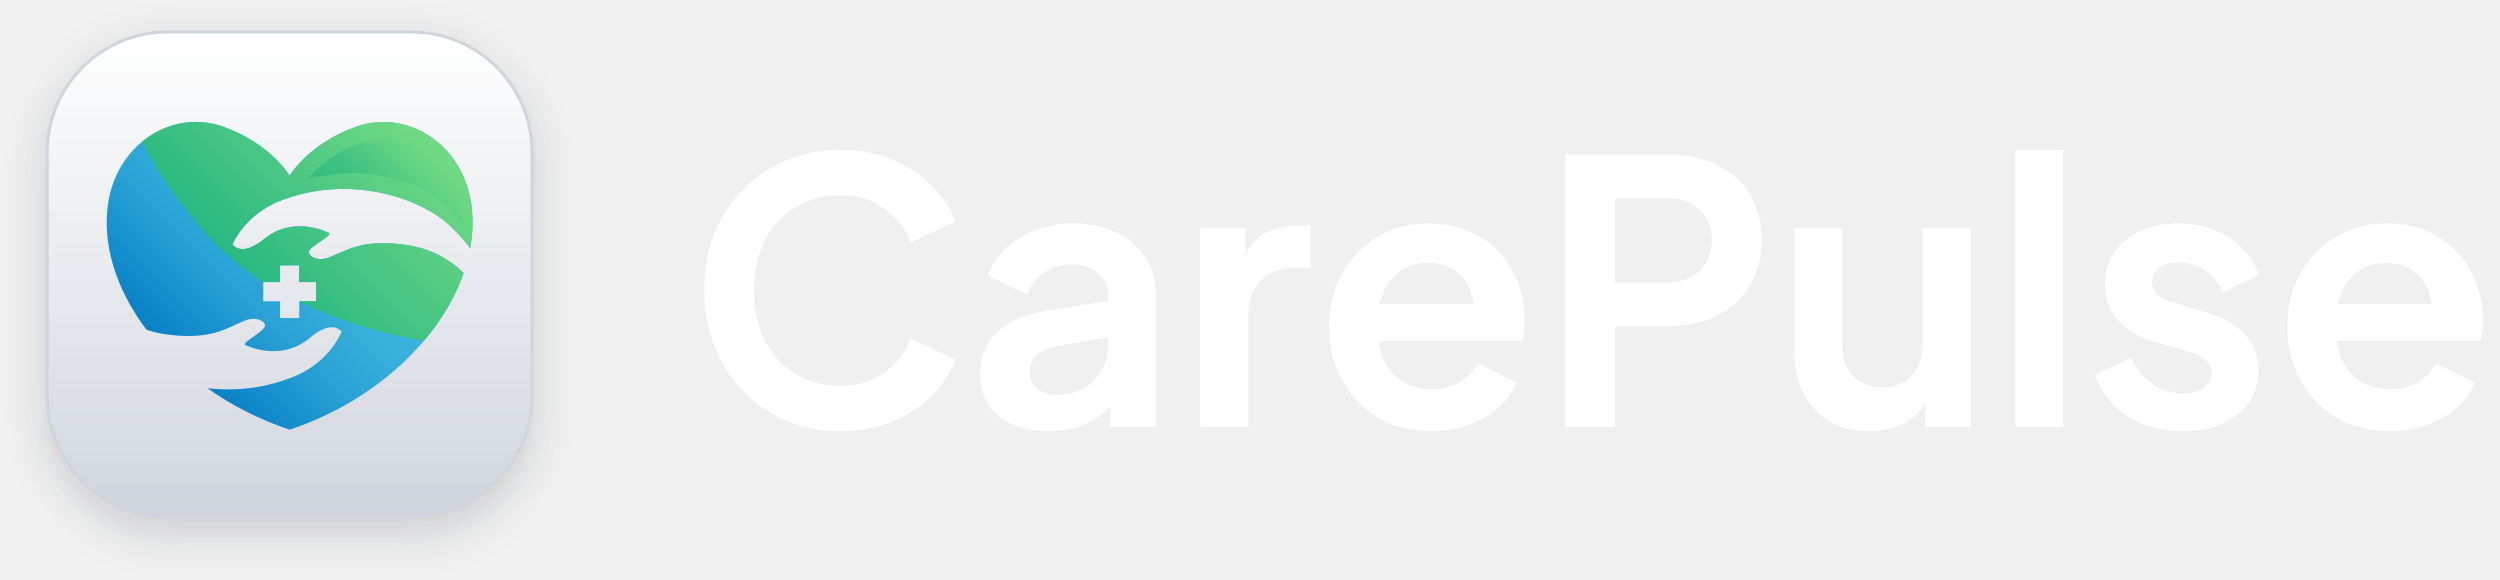
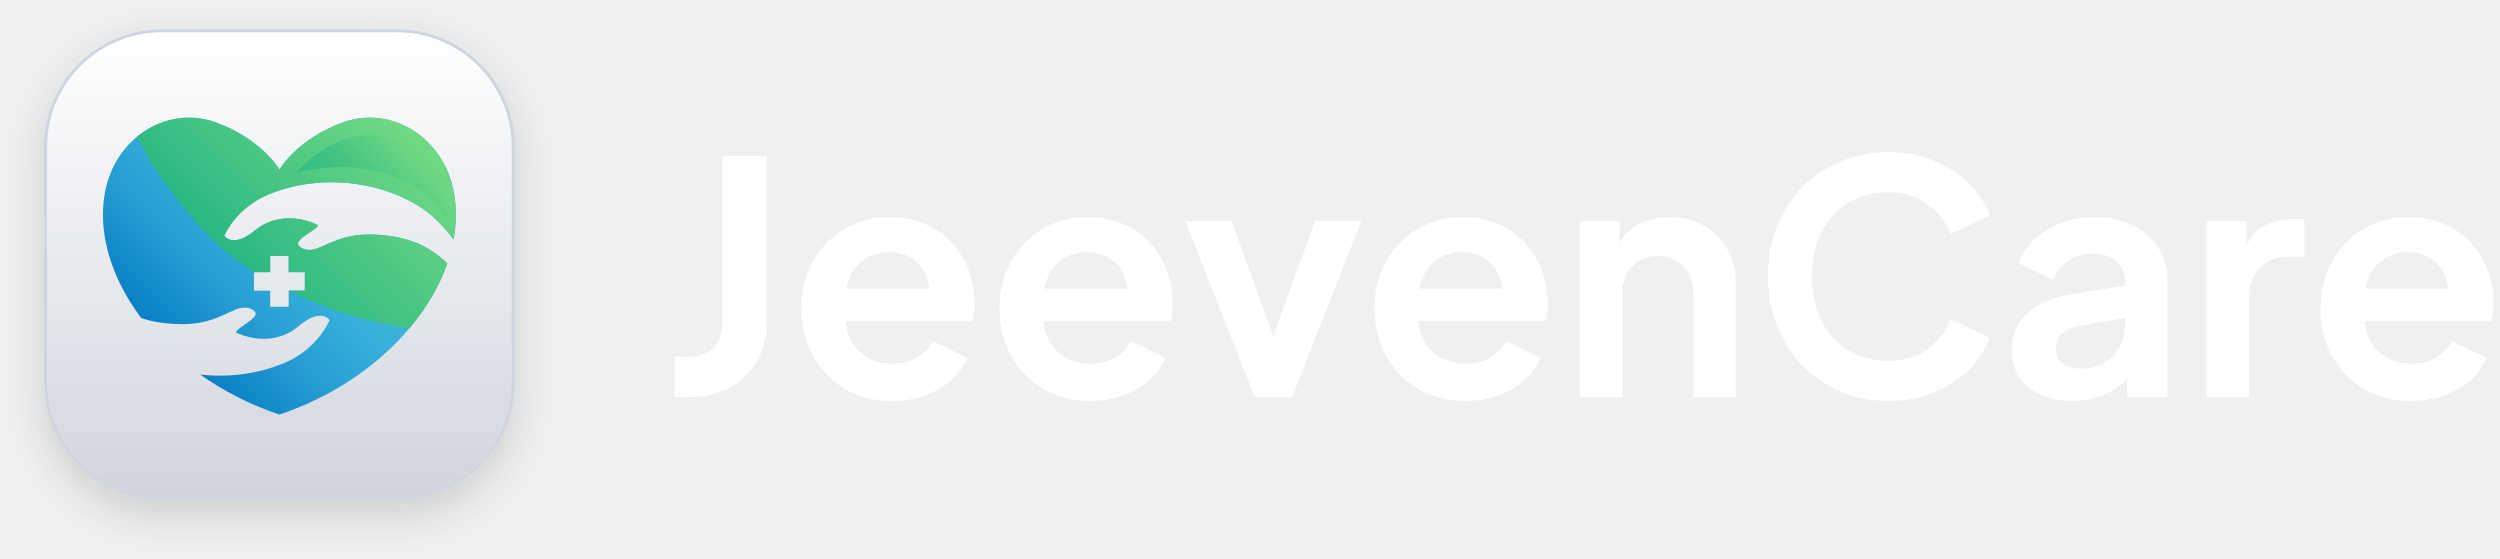
- <svg xmlns="http://www.w3.org/2000/svg" width="164" height="38" viewBox="0 0 164 38" fill="none">
-   <g filter="url(#filter0_dd_4155_249)">
+ <svg xmlns="http://www.w3.org/2000/svg" width="170" height="38" viewBox="0 0 170 38" fill="none">
+   <g filter="url(#filter0_dd_1_100)">
    <rect x="3.1" y="2.1" width="31.8" height="31.8" rx="7.9" fill="white" />
-     <rect x="3.1" y="2.1" width="31.8" height="31.8" rx="7.9" fill="url(#paint0_linear_4155_249)" />
+     <rect x="3.1" y="2.1" width="31.8" height="31.8" rx="7.9" fill="url(#paint0_linear_1_100)" />
    <rect x="3.1" y="2.1" width="31.8" height="31.8" rx="7.9" stroke="#D0D5DD" stroke-width="0.2" />
-     <path d="M18.355 13.183C22.71 11.45 27.474 12.818 29.637 14.913C30.106 15.367 30.504 15.828 30.845 16.285C31.039 15.211 31.055 14.14 30.868 13.105C30.185 9.326 26.619 7.186 23.423 8.291C20.241 9.392 19 11.532 19 11.532C19 11.532 17.759 9.392 14.578 8.291C11.381 7.186 7.816 9.327 7.133 13.105C6.628 15.894 7.584 18.939 9.61 21.63C10.037 21.773 10.485 21.881 10.959 21.943C13.798 22.316 14.818 21.557 16.018 21.049C16.814 20.711 17.413 21.094 17.384 21.363C17.339 21.779 15.769 22.489 16.106 22.639C17.435 23.228 19.072 23.233 20.305 22.18C21.838 20.871 22.411 21.766 22.411 21.766C22.411 21.766 21.65 23.708 19.358 24.672C17.446 25.476 15.442 25.674 13.611 25.468C15.19 26.585 17.003 27.52 19 28.188C24.71 26.278 28.928 22.187 30.415 17.91C29.407 16.916 28.172 16.299 26.699 16.076C23.867 15.647 22.832 16.386 21.623 16.871C20.82 17.193 20.229 16.798 20.263 16.53C20.316 16.115 21.9 15.435 21.566 15.279C20.249 14.663 18.613 14.626 17.358 15.655C15.8 16.933 15.245 16.027 15.245 16.027C15.245 16.027 16.044 14.101 18.355 13.183ZM17.271 18.505H18.371V17.405H19.63V18.505H20.73V19.764H19.63V20.864H18.371V19.764H17.271V18.505Z" fill="url(#paint1_linear_4155_249)" />
-     <path d="M17.271 18.505H18.371V17.405H19.63V18.505H20.73V19.764H19.638C21.26 20.583 24.238 21.803 27.818 22.345C28.996 20.952 29.881 19.443 30.414 17.91C29.407 16.916 28.171 16.3 26.699 16.076C23.867 15.647 22.832 16.386 21.623 16.871C20.82 17.193 20.228 16.798 20.263 16.53C20.316 16.115 21.9 15.435 21.566 15.279C20.249 14.663 18.612 14.626 17.358 15.655C15.8 16.933 15.244 16.027 15.244 16.027C15.244 16.027 16.044 14.101 18.354 13.182C22.71 11.45 27.474 12.818 29.637 14.913C30.106 15.367 30.504 15.827 30.845 16.285C31.039 15.21 31.055 14.14 30.868 13.105C30.184 9.326 26.619 7.185 23.423 8.291C20.241 9.392 19 11.532 19 11.532C19 11.532 17.759 9.392 14.577 8.291C12.752 7.659 10.807 8.088 9.346 9.275C10.032 10.744 10.836 12.117 13.125 14.877C14.987 17.122 17.271 18.505 17.271 18.505Z" fill="url(#paint2_linear_4155_249)" />
-     <path opacity="0.31" d="M27.277 9.649C24.271 8.139 21.169 10.489 20.185 11.73C21.882 11.372 23.367 11.189 25.246 11.584C28.025 12.168 29.065 13.171 30.306 14.654C30.087 11.907 28.352 10.19 27.277 9.649Z" fill="url(#paint3_linear_4155_249)" />
+     <path d="M18.355 13.183C22.71 11.45 27.474 12.819 29.637 14.913C30.106 15.367 30.504 15.828 30.845 16.285C31.039 15.211 31.055 14.14 30.868 13.105C30.185 9.326 26.619 7.186 23.423 8.291C20.241 9.392 19 11.532 19 11.532C19 11.532 17.759 9.392 14.578 8.291C11.381 7.186 7.816 9.327 7.133 13.105C6.628 15.894 7.584 18.939 9.61 21.63C10.037 21.773 10.485 21.881 10.959 21.943C13.798 22.316 14.818 21.557 16.018 21.049C16.814 20.711 17.413 21.094 17.384 21.363C17.339 21.779 15.769 22.489 16.106 22.639C17.435 23.229 19.072 23.233 20.305 22.18C21.838 20.871 22.411 21.766 22.411 21.766C22.411 21.766 21.65 23.708 19.358 24.672C17.446 25.476 15.442 25.674 13.611 25.468C15.19 26.585 17.003 27.52 19 28.188C24.71 26.278 28.928 22.187 30.415 17.91C29.407 16.916 28.172 16.3 26.699 16.076C23.867 15.647 22.832 16.386 21.623 16.871C20.82 17.193 20.229 16.798 20.263 16.53C20.316 16.115 21.9 15.435 21.566 15.279C20.249 14.663 18.613 14.626 17.358 15.655C15.8 16.933 15.245 16.027 15.245 16.027C15.245 16.027 16.044 14.101 18.355 13.183ZM17.271 18.505H18.371V17.405H19.63V18.505H20.73V19.764H19.63V20.864H18.371V19.764H17.271V18.505Z" fill="url(#paint1_linear_1_100)" />
+     <path d="M17.271 18.505H18.371V17.405H19.63V18.505H20.73V19.764H19.638C21.26 20.583 24.238 21.803 27.818 22.345C28.996 20.952 29.881 19.443 30.414 17.91C29.407 16.916 28.171 16.3 26.699 16.076C23.867 15.647 22.832 16.386 21.623 16.871C20.82 17.193 20.228 16.798 20.263 16.53C20.316 16.115 21.9 15.435 21.566 15.279C20.249 14.663 18.612 14.626 17.358 15.655C15.8 16.933 15.244 16.027 15.244 16.027C15.244 16.027 16.044 14.101 18.354 13.182C22.71 11.45 27.474 12.818 29.637 14.913C30.106 15.367 30.504 15.827 30.845 16.285C31.039 15.21 31.055 14.14 30.868 13.105C30.184 9.326 26.619 7.185 23.423 8.291C20.241 9.392 19 11.532 19 11.532C19 11.532 17.759 9.392 14.577 8.291C12.752 7.659 10.807 8.088 9.346 9.275C10.032 10.744 10.836 12.117 13.125 14.877C14.987 17.122 17.271 18.505 17.271 18.505Z" fill="url(#paint2_linear_1_100)" />
+     <path opacity="0.31" d="M27.277 9.649C24.271 8.139 21.169 10.489 20.185 11.73C21.882 11.372 23.367 11.189 25.246 11.584C28.025 12.168 29.065 13.171 30.306 14.654C30.087 11.907 28.352 10.19 27.277 9.649Z" fill="url(#paint3_linear_1_100)" />
  </g>
-   <path d="M55.128 28.288C53.848 28.288 52.664 28.056 51.576 27.592C50.504 27.128 49.56 26.48 48.744 25.648C47.944 24.816 47.32 23.84 46.872 22.72C46.424 21.6 46.2 20.376 46.2 19.048C46.2 17.72 46.416 16.496 46.848 15.376C47.296 14.24 47.92 13.264 48.72 12.448C49.536 11.616 50.488 10.976 51.576 10.528C52.664 10.064 53.848 9.832 55.128 9.832C56.408 9.832 57.552 10.048 58.56 10.48C59.584 10.912 60.448 11.488 61.152 12.208C61.856 12.912 62.36 13.688 62.664 14.536L59.736 15.904C59.4 15.008 58.832 14.272 58.032 13.696C57.232 13.104 56.264 12.808 55.128 12.808C54.008 12.808 53.016 13.072 52.152 13.6C51.304 14.128 50.64 14.856 50.16 15.784C49.696 16.712 49.464 17.8 49.464 19.048C49.464 20.296 49.696 21.392 50.16 22.336C50.64 23.264 51.304 23.992 52.152 24.52C53.016 25.048 54.008 25.312 55.128 25.312C56.264 25.312 57.232 25.024 58.032 24.448C58.832 23.856 59.4 23.112 59.736 22.216L62.664 23.584C62.36 24.432 61.856 25.216 61.152 25.936C60.448 26.64 59.584 27.208 58.56 27.64C57.552 28.072 56.408 28.288 55.128 28.288ZM68.776 28.288C67.864 28.288 67.072 28.136 66.4 27.832C65.728 27.528 65.208 27.096 64.84 26.536C64.472 25.96 64.288 25.296 64.288 24.544C64.288 23.824 64.448 23.184 64.768 22.624C65.088 22.048 65.584 21.568 66.256 21.184C66.928 20.8 67.776 20.528 68.8 20.368L73.072 19.672V22.072L69.4 22.696C68.776 22.808 68.312 23.008 68.008 23.296C67.704 23.584 67.552 23.96 67.552 24.424C67.552 24.872 67.72 25.232 68.056 25.504C68.408 25.76 68.84 25.888 69.352 25.888C70.008 25.888 70.584 25.752 71.08 25.48C71.592 25.192 71.984 24.8 72.256 24.304C72.544 23.808 72.688 23.264 72.688 22.672V19.312C72.688 18.752 72.464 18.288 72.016 17.92C71.584 17.536 71.008 17.344 70.288 17.344C69.616 17.344 69.016 17.528 68.488 17.896C67.976 18.248 67.6 18.72 67.36 19.312L64.792 18.064C65.048 17.376 65.448 16.784 65.992 16.288C66.552 15.776 67.208 15.376 67.96 15.088C68.712 14.8 69.528 14.656 70.408 14.656C71.48 14.656 72.424 14.856 73.24 15.256C74.056 15.64 74.688 16.184 75.136 16.888C75.6 17.576 75.832 18.384 75.832 19.312V28H72.856V25.768L73.528 25.72C73.192 26.28 72.792 26.752 72.328 27.136C71.864 27.504 71.336 27.792 70.744 28C70.152 28.192 69.496 28.288 68.776 28.288ZM78.737 28V14.944H81.689V17.848L81.449 17.416C81.753 16.44 82.225 15.76 82.865 15.376C83.521 14.992 84.305 14.8 85.217 14.8H85.985V17.584H84.857C83.961 17.584 83.241 17.864 82.697 18.424C82.153 18.968 81.881 19.736 81.881 20.728V28H78.737ZM93.906 28.288C92.562 28.288 91.386 27.984 90.378 27.376C89.37 26.768 88.586 25.944 88.026 24.904C87.466 23.864 87.186 22.712 87.186 21.448C87.186 20.136 87.466 18.976 88.026 17.968C88.602 16.944 89.378 16.136 90.354 15.544C91.346 14.952 92.45 14.656 93.666 14.656C94.69 14.656 95.586 14.824 96.354 15.16C97.138 15.496 97.802 15.96 98.346 16.552C98.89 17.144 99.306 17.824 99.594 18.592C99.882 19.344 100.026 20.16 100.026 21.04C100.026 21.264 100.01 21.496 99.978 21.736C99.962 21.976 99.922 22.184 99.858 22.36H89.778V19.96H98.082L96.594 21.088C96.738 20.352 96.698 19.696 96.474 19.12C96.266 18.544 95.914 18.088 95.418 17.752C94.938 17.416 94.354 17.248 93.666 17.248C93.01 17.248 92.426 17.416 91.914 17.752C91.402 18.072 91.01 18.552 90.738 19.192C90.482 19.816 90.386 20.576 90.45 21.472C90.386 22.272 90.49 22.984 90.762 23.608C91.05 24.216 91.466 24.688 92.01 25.024C92.57 25.36 93.21 25.528 93.93 25.528C94.65 25.528 95.258 25.376 95.754 25.072C96.266 24.768 96.666 24.36 96.954 23.848L99.498 25.096C99.242 25.72 98.842 26.272 98.298 26.752C97.754 27.232 97.106 27.608 96.354 27.88C95.618 28.152 94.802 28.288 93.906 28.288ZM102.673 28V10.12H109.345C110.561 10.12 111.633 10.344 112.561 10.792C113.505 11.224 114.241 11.864 114.769 12.712C115.297 13.544 115.561 14.56 115.561 15.76C115.561 16.944 115.289 17.96 114.745 18.808C114.217 19.64 113.489 20.28 112.561 20.728C111.633 21.176 110.561 21.4 109.345 21.4H105.937V28H102.673ZM105.937 18.52H109.393C109.985 18.52 110.497 18.408 110.929 18.184C111.361 17.944 111.697 17.616 111.937 17.2C112.177 16.784 112.297 16.304 112.297 15.76C112.297 15.2 112.177 14.72 111.937 14.32C111.697 13.904 111.361 13.584 110.929 13.36C110.497 13.12 109.985 13 109.393 13H105.937V18.52ZM122.628 28.288C121.62 28.288 120.74 28.064 119.988 27.616C119.252 27.168 118.684 26.544 118.284 25.744C117.9 24.944 117.708 24.008 117.708 22.936V14.944H120.852V22.672C120.852 23.216 120.956 23.696 121.164 24.112C121.388 24.512 121.7 24.832 122.1 25.072C122.516 25.296 122.98 25.408 123.492 25.408C124.004 25.408 124.46 25.296 124.86 25.072C125.26 24.832 125.572 24.504 125.796 24.088C126.02 23.672 126.132 23.176 126.132 22.6V14.944H129.276V28H126.3V25.432L126.564 25.888C126.26 26.688 125.756 27.288 125.052 27.688C124.364 28.088 123.556 28.288 122.628 28.288ZM132.198 28V9.832H135.342V28H132.198ZM143.213 28.288C141.821 28.288 140.605 27.96 139.565 27.304C138.541 26.632 137.837 25.728 137.453 24.592L139.805 23.464C140.141 24.2 140.605 24.776 141.197 25.192C141.805 25.608 142.477 25.816 143.213 25.816C143.789 25.816 144.245 25.688 144.581 25.432C144.917 25.176 145.085 24.84 145.085 24.424C145.085 24.168 145.013 23.96 144.869 23.8C144.741 23.624 144.557 23.48 144.317 23.368C144.093 23.24 143.845 23.136 143.573 23.056L141.437 22.456C140.333 22.136 139.493 21.648 138.917 20.992C138.357 20.336 138.077 19.56 138.077 18.664C138.077 17.864 138.277 17.168 138.677 16.576C139.093 15.968 139.661 15.496 140.381 15.16C141.117 14.824 141.957 14.656 142.901 14.656C144.133 14.656 145.221 14.952 146.165 15.544C147.109 16.136 147.781 16.968 148.181 18.04L145.781 19.168C145.557 18.576 145.181 18.104 144.653 17.752C144.125 17.4 143.533 17.224 142.877 17.224C142.349 17.224 141.933 17.344 141.629 17.584C141.325 17.824 141.173 18.136 141.173 18.52C141.173 18.76 141.237 18.968 141.365 19.144C141.493 19.32 141.669 19.464 141.893 19.576C142.133 19.688 142.405 19.792 142.709 19.888L144.797 20.512C145.869 20.832 146.693 21.312 147.269 21.952C147.861 22.592 148.157 23.376 148.157 24.304C148.157 25.088 147.949 25.784 147.533 26.392C147.117 26.984 146.541 27.448 145.805 27.784C145.069 28.12 144.205 28.288 143.213 28.288ZM156.765 28.288C155.421 28.288 154.245 27.984 153.237 27.376C152.229 26.768 151.445 25.944 150.885 24.904C150.325 23.864 150.045 22.712 150.045 21.448C150.045 20.136 150.325 18.976 150.885 17.968C151.461 16.944 152.237 16.136 153.213 15.544C154.205 14.952 155.309 14.656 156.525 14.656C157.549 14.656 158.445 14.824 159.213 15.16C159.997 15.496 160.661 15.96 161.205 16.552C161.749 17.144 162.165 17.824 162.453 18.592C162.741 19.344 162.885 20.16 162.885 21.04C162.885 21.264 162.869 21.496 162.837 21.736C162.821 21.976 162.781 22.184 162.717 22.36H152.637V19.96H160.941L159.453 21.088C159.597 20.352 159.557 19.696 159.333 19.12C159.125 18.544 158.773 18.088 158.277 17.752C157.797 17.416 157.213 17.248 156.525 17.248C155.869 17.248 155.285 17.416 154.773 17.752C154.261 18.072 153.869 18.552 153.597 19.192C153.341 19.816 153.245 20.576 153.309 21.472C153.245 22.272 153.349 22.984 153.621 23.608C153.909 24.216 154.325 24.688 154.869 25.024C155.429 25.36 156.069 25.528 156.789 25.528C157.509 25.528 158.117 25.376 158.613 25.072C159.125 24.768 159.525 24.36 159.813 23.848L162.357 25.096C162.101 25.72 161.701 26.272 161.157 26.752C160.613 27.232 159.965 27.608 159.213 27.88C158.477 28.152 157.661 28.288 156.765 28.288Z" fill="white" />
+   <path d="M45.858 27V24.25H46.804C47.508 24.25 48.065 24.052 48.476 23.656C48.901 23.245 49.114 22.703 49.114 22.028V10.61H52.128V21.918C52.128 22.93 51.908 23.817 51.468 24.58C51.043 25.343 50.427 25.937 49.62 26.362C48.828 26.787 47.889 27 46.804 27H45.858ZM60.655 27.264C59.423 27.264 58.345 26.985 57.421 26.428C56.497 25.871 55.778 25.115 55.265 24.162C54.751 23.209 54.495 22.153 54.495 20.994C54.495 19.791 54.751 18.728 55.265 17.804C55.793 16.865 56.504 16.125 57.399 15.582C58.308 15.039 59.32 14.768 60.435 14.768C61.373 14.768 62.195 14.922 62.899 15.23C63.617 15.538 64.226 15.963 64.725 16.506C65.223 17.049 65.605 17.672 65.869 18.376C66.133 19.065 66.265 19.813 66.265 20.62C66.265 20.825 66.25 21.038 66.221 21.258C66.206 21.478 66.169 21.669 66.111 21.83H56.871V19.63H64.483L63.119 20.664C63.251 19.989 63.214 19.388 63.009 18.86C62.818 18.332 62.495 17.914 62.041 17.606C61.601 17.298 61.065 17.144 60.435 17.144C59.833 17.144 59.298 17.298 58.829 17.606C58.359 17.899 58 18.339 57.751 18.926C57.516 19.498 57.428 20.195 57.487 21.016C57.428 21.749 57.523 22.402 57.773 22.974C58.037 23.531 58.418 23.964 58.917 24.272C59.43 24.58 60.017 24.734 60.677 24.734C61.337 24.734 61.894 24.595 62.349 24.316C62.818 24.037 63.185 23.663 63.449 23.194L65.781 24.338C65.546 24.91 65.179 25.416 64.681 25.856C64.182 26.296 63.588 26.641 62.899 26.89C62.224 27.139 61.476 27.264 60.655 27.264ZM74.125 27.264C72.893 27.264 71.815 26.985 70.891 26.428C69.967 25.871 69.249 25.115 68.735 24.162C68.222 23.209 67.965 22.153 67.965 20.994C67.965 19.791 68.222 18.728 68.735 17.804C69.263 16.865 69.975 16.125 70.869 15.582C71.779 15.039 72.791 14.768 73.905 14.768C74.844 14.768 75.665 14.922 76.369 15.23C77.088 15.538 77.697 15.963 78.195 16.506C78.694 17.049 79.075 17.672 79.339 18.376C79.603 19.065 79.735 19.813 79.735 20.62C79.735 20.825 79.721 21.038 79.691 21.258C79.677 21.478 79.64 21.669 79.581 21.83H70.341V19.63H77.953L76.589 20.664C76.721 19.989 76.685 19.388 76.479 18.86C76.289 18.332 75.966 17.914 75.511 17.606C75.071 17.298 74.536 17.144 73.905 17.144C73.304 17.144 72.769 17.298 72.299 17.606C71.83 17.899 71.471 18.339 71.221 18.926C70.987 19.498 70.899 20.195 70.957 21.016C70.899 21.749 70.994 22.402 71.243 22.974C71.507 23.531 71.889 23.964 72.387 24.272C72.901 24.58 73.487 24.734 74.147 24.734C74.807 24.734 75.365 24.595 75.819 24.316C76.289 24.037 76.655 23.663 76.919 23.194L79.251 24.338C79.017 24.91 78.65 25.416 78.151 25.856C77.653 26.296 77.059 26.641 76.369 26.89C75.695 27.139 74.947 27.264 74.125 27.264ZM85.313 27L80.605 15.032H83.751L87.161 24.448H85.995L89.427 15.032H92.573L87.865 27H85.313ZM99.627 27.264C98.395 27.264 97.317 26.985 96.393 26.428C95.469 25.871 94.751 25.115 94.237 24.162C93.724 23.209 93.467 22.153 93.467 20.994C93.467 19.791 93.724 18.728 94.237 17.804C94.765 16.865 95.477 16.125 96.371 15.582C97.281 15.039 98.293 14.768 99.407 14.768C100.346 14.768 101.167 14.922 101.871 15.23C102.59 15.538 103.199 15.963 103.697 16.506C104.196 17.049 104.577 17.672 104.841 18.376C105.105 19.065 105.237 19.813 105.237 20.62C105.237 20.825 105.223 21.038 105.193 21.258C105.179 21.478 105.142 21.669 105.083 21.83H95.843V19.63H103.455L102.091 20.664C102.223 19.989 102.187 19.388 101.981 18.86C101.791 18.332 101.468 17.914 101.013 17.606C100.573 17.298 100.038 17.144 99.407 17.144C98.806 17.144 98.271 17.298 97.801 17.606C97.332 17.899 96.973 18.339 96.723 18.926C96.489 19.498 96.401 20.195 96.459 21.016C96.401 21.749 96.496 22.402 96.745 22.974C97.009 23.531 97.391 23.964 97.889 24.272C98.403 24.58 98.989 24.734 99.649 24.734C100.309 24.734 100.867 24.595 101.321 24.316C101.791 24.037 102.157 23.663 102.421 23.194L104.753 24.338C104.519 24.91 104.152 25.416 103.653 25.856C103.155 26.296 102.561 26.641 101.871 26.89C101.197 27.139 100.449 27.264 99.627 27.264ZM107.422 27V15.032H110.128V17.386L109.908 16.968C110.187 16.249 110.641 15.707 111.272 15.34C111.917 14.959 112.665 14.768 113.516 14.768C114.396 14.768 115.173 14.959 115.848 15.34C116.537 15.721 117.073 16.257 117.454 16.946C117.835 17.621 118.026 18.405 118.026 19.3V27H115.144V19.982C115.144 19.454 115.041 18.999 114.836 18.618C114.631 18.237 114.345 17.943 113.978 17.738C113.626 17.518 113.208 17.408 112.724 17.408C112.255 17.408 111.837 17.518 111.47 17.738C111.103 17.943 110.817 18.237 110.612 18.618C110.407 18.999 110.304 19.454 110.304 19.982V27H107.422ZM128.405 27.264C127.232 27.264 126.146 27.051 125.149 26.626C124.166 26.201 123.301 25.607 122.553 24.844C121.82 24.081 121.248 23.187 120.837 22.16C120.426 21.133 120.221 20.011 120.221 18.794C120.221 17.577 120.419 16.455 120.815 15.428C121.226 14.387 121.798 13.492 122.531 12.744C123.279 11.981 124.152 11.395 125.149 10.984C126.146 10.559 127.232 10.346 128.405 10.346C129.578 10.346 130.627 10.544 131.551 10.94C132.49 11.336 133.282 11.864 133.927 12.524C134.572 13.169 135.034 13.881 135.313 14.658L132.629 15.912C132.321 15.091 131.8 14.416 131.067 13.888C130.334 13.345 129.446 13.074 128.405 13.074C127.378 13.074 126.469 13.316 125.677 13.8C124.9 14.284 124.291 14.951 123.851 15.802C123.426 16.653 123.213 17.65 123.213 18.794C123.213 19.938 123.426 20.943 123.851 21.808C124.291 22.659 124.9 23.326 125.677 23.81C126.469 24.294 127.378 24.536 128.405 24.536C129.446 24.536 130.334 24.272 131.067 23.744C131.8 23.201 132.321 22.519 132.629 21.698L135.313 22.952C135.034 23.729 134.572 24.448 133.927 25.108C133.282 25.753 132.49 26.274 131.551 26.67C130.627 27.066 129.578 27.264 128.405 27.264ZM140.915 27.264C140.079 27.264 139.353 27.125 138.737 26.846C138.121 26.567 137.645 26.171 137.307 25.658C136.97 25.13 136.801 24.521 136.801 23.832C136.801 23.172 136.948 22.585 137.241 22.072C137.535 21.544 137.989 21.104 138.605 20.752C139.221 20.4 139.999 20.151 140.937 20.004L144.853 19.366V21.566L141.487 22.138C140.915 22.241 140.49 22.424 140.211 22.688C139.933 22.952 139.793 23.297 139.793 23.722C139.793 24.133 139.947 24.463 140.255 24.712C140.578 24.947 140.974 25.064 141.443 25.064C142.045 25.064 142.573 24.939 143.027 24.69C143.497 24.426 143.856 24.067 144.105 23.612C144.369 23.157 144.501 22.659 144.501 22.116V19.036C144.501 18.523 144.296 18.097 143.885 17.76C143.489 17.408 142.961 17.232 142.301 17.232C141.685 17.232 141.135 17.401 140.651 17.738C140.182 18.061 139.837 18.493 139.617 19.036L137.263 17.892C137.498 17.261 137.865 16.719 138.363 16.264C138.877 15.795 139.478 15.428 140.167 15.164C140.857 14.9 141.605 14.768 142.411 14.768C143.394 14.768 144.259 14.951 145.007 15.318C145.755 15.67 146.335 16.169 146.745 16.814C147.171 17.445 147.383 18.185 147.383 19.036V27H144.655V24.954L145.271 24.91C144.963 25.423 144.597 25.856 144.171 26.208C143.746 26.545 143.262 26.809 142.719 27C142.177 27.176 141.575 27.264 140.915 27.264ZM150.047 27V15.032H152.753V17.694L152.533 17.298C152.812 16.403 153.244 15.78 153.831 15.428C154.432 15.076 155.151 14.9 155.987 14.9H156.691V17.452H155.657C154.836 17.452 154.176 17.709 153.677 18.222C153.178 18.721 152.929 19.425 152.929 20.334V27H150.047ZM163.952 27.264C162.72 27.264 161.642 26.985 160.718 26.428C159.794 25.871 159.075 25.115 158.562 24.162C158.048 23.209 157.792 22.153 157.792 20.994C157.792 19.791 158.048 18.728 158.562 17.804C159.09 16.865 159.801 16.125 160.696 15.582C161.605 15.039 162.617 14.768 163.732 14.768C164.67 14.768 165.492 14.922 166.196 15.23C166.914 15.538 167.523 15.963 168.022 16.506C168.52 17.049 168.902 17.672 169.166 18.376C169.43 19.065 169.562 19.813 169.562 20.62C169.562 20.825 169.547 21.038 169.518 21.258C169.503 21.478 169.466 21.669 169.408 21.83H160.168V19.63H167.78L166.416 20.664C166.548 19.989 166.511 19.388 166.306 18.86C166.115 18.332 165.792 17.914 165.338 17.606C164.898 17.298 164.362 17.144 163.732 17.144C163.13 17.144 162.595 17.298 162.126 17.606C161.656 17.899 161.297 18.339 161.048 18.926C160.813 19.498 160.725 20.195 160.784 21.016C160.725 21.749 160.82 22.402 161.07 22.974C161.334 23.531 161.715 23.964 162.214 24.272C162.727 24.58 163.314 24.734 163.974 24.734C164.634 24.734 165.191 24.595 165.646 24.316C166.115 24.037 166.482 23.663 166.746 23.194L169.078 24.338C168.843 24.91 168.476 25.416 167.978 25.856C167.479 26.296 166.885 26.641 166.196 26.89C165.521 27.139 164.773 27.264 163.952 27.264Z" fill="white" />
  <defs>
-     <filter id="filter0_dd_4155_249" x="0" y="0" width="38" height="38" filterUnits="userSpaceOnUse" color-interpolation-filters="sRGB">
+     <filter id="filter0_dd_1_100" x="0" y="0" width="38" height="38" filterUnits="userSpaceOnUse" color-interpolation-filters="sRGB">
      <feFlood flood-opacity="0" result="BackgroundImageFix" />
      <feColorMatrix in="SourceAlpha" type="matrix" values="0 0 0 0 0 0 0 0 0 0 0 0 0 0 0 0 0 0 127 0" result="hardAlpha" />
      <feOffset dy="1" />
      <feGaussianBlur stdDeviation="1" />
      <feColorMatrix type="matrix" values="0 0 0 0 0.063 0 0 0 0 0.094 0 0 0 0 0.157 0 0 0 0.06 0" />
-       <feBlend mode="normal" in2="BackgroundImageFix" result="effect1_dropShadow_4155_249" />
+       <feBlend mode="normal" in2="BackgroundImageFix" result="effect1_dropShadow_1_100" />
      <feColorMatrix in="SourceAlpha" type="matrix" values="0 0 0 0 0 0 0 0 0 0 0 0 0 0 0 0 0 0 127 0" result="hardAlpha" />
      <feOffset dy="1" />
      <feGaussianBlur stdDeviation="1.5" />
      <feColorMatrix type="matrix" values="0 0 0 0 0.063 0 0 0 0 0.094 0 0 0 0 0.157 0 0 0 0.1 0" />
-       <feBlend mode="normal" in2="effect1_dropShadow_4155_249" result="effect2_dropShadow_4155_249" />
-       <feBlend mode="normal" in="SourceGraphic" in2="effect2_dropShadow_4155_249" result="shape" />
+       <feBlend mode="normal" in2="effect1_dropShadow_1_100" result="effect2_dropShadow_1_100" />
+       <feBlend mode="normal" in="SourceGraphic" in2="effect2_dropShadow_1_100" result="shape" />
    </filter>
-     <linearGradient id="paint0_linear_4155_249" x1="19" y1="2" x2="19" y2="34" gradientUnits="userSpaceOnUse">
+     <linearGradient id="paint0_linear_1_100" x1="19" y1="2" x2="19" y2="34" gradientUnits="userSpaceOnUse">
      <stop stop-color="white" />
      <stop offset="1" stop-color="#D0D5DD" />
    </linearGradient>
-     <linearGradient id="paint1_linear_4155_249" x1="10.199" y1="24.214" x2="27.835" y2="6.578" gradientUnits="userSpaceOnUse">
+     <linearGradient id="paint1_linear_1_100" x1="10.199" y1="24.214" x2="27.835" y2="6.578" gradientUnits="userSpaceOnUse">
      <stop stop-color="#0076C1" />
      <stop offset="0.074" stop-color="#0B82C6" />
      <stop offset="0.277" stop-color="#269ED3" />
      <stop offset="0.455" stop-color="#36AFDA" />
      <stop offset="0.587" stop-color="#3CB5DD" />
    </linearGradient>
-     <linearGradient id="paint2_linear_4155_249" x1="10.139" y1="24.254" x2="27.827" y2="6.565" gradientUnits="userSpaceOnUse">
+     <linearGradient id="paint2_linear_1_100" x1="10.139" y1="24.254" x2="27.827" y2="6.565" gradientUnits="userSpaceOnUse">
      <stop stop-color="#00A482" />
      <stop offset="1" stop-color="#79DD83" />
    </linearGradient>
-     <linearGradient id="paint3_linear_4155_249" x1="24.861" y1="13.507" x2="28.529" y2="10.113" gradientUnits="userSpaceOnUse">
+     <linearGradient id="paint3_linear_1_100" x1="24.861" y1="13.507" x2="28.529" y2="10.113" gradientUnits="userSpaceOnUse">
      <stop stop-color="#00A482" />
      <stop offset="1" stop-color="#79DD83" />
    </linearGradient>
  </defs>
</svg>
